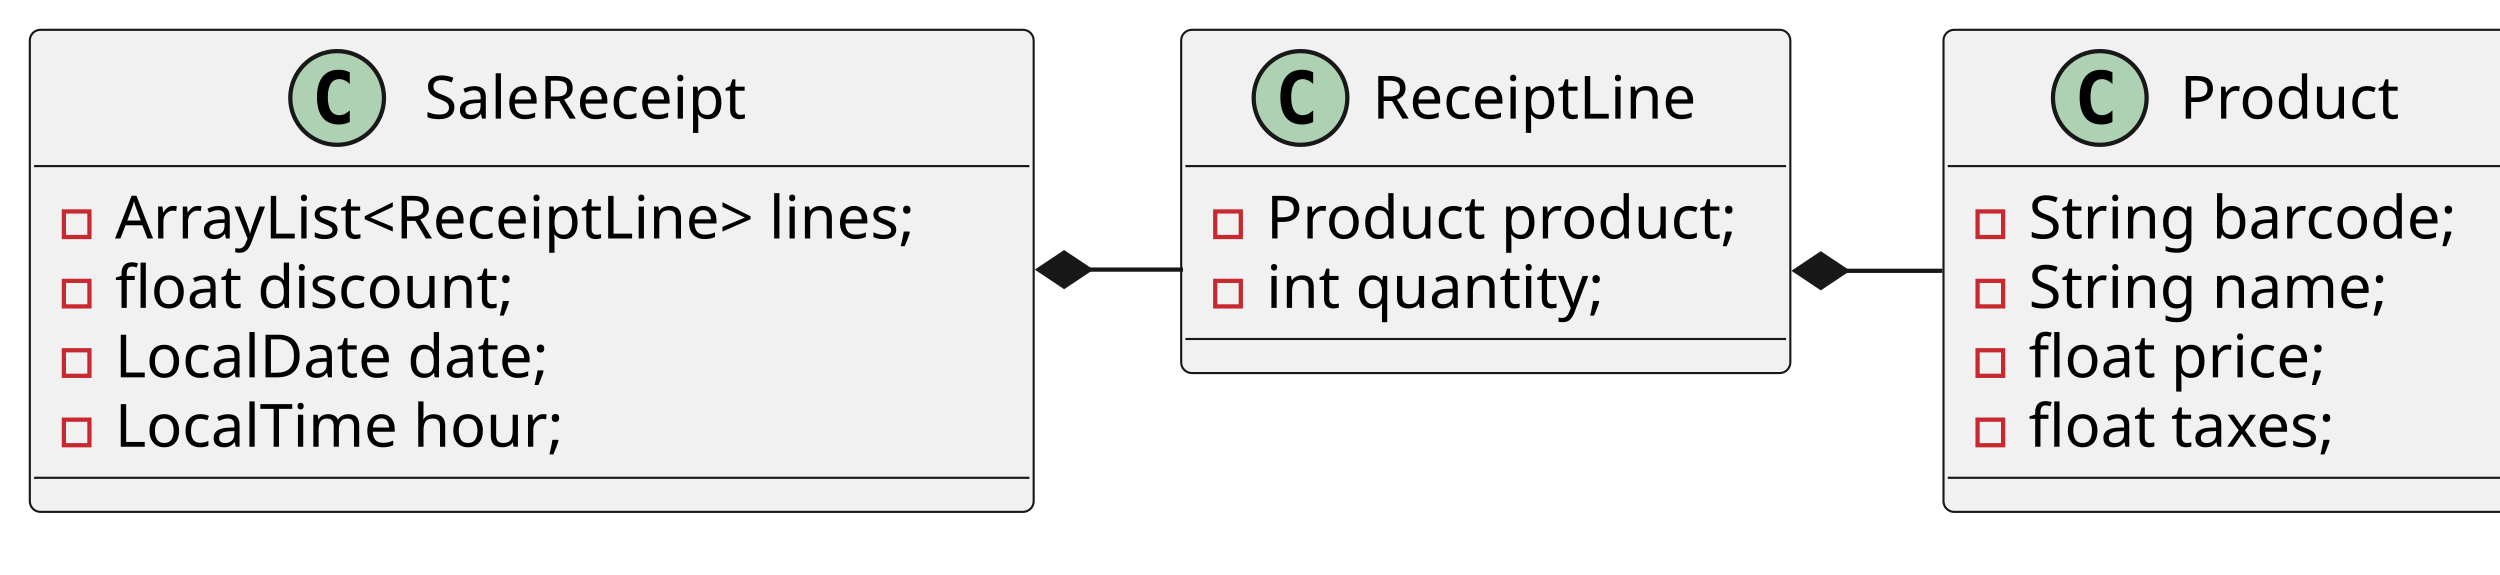
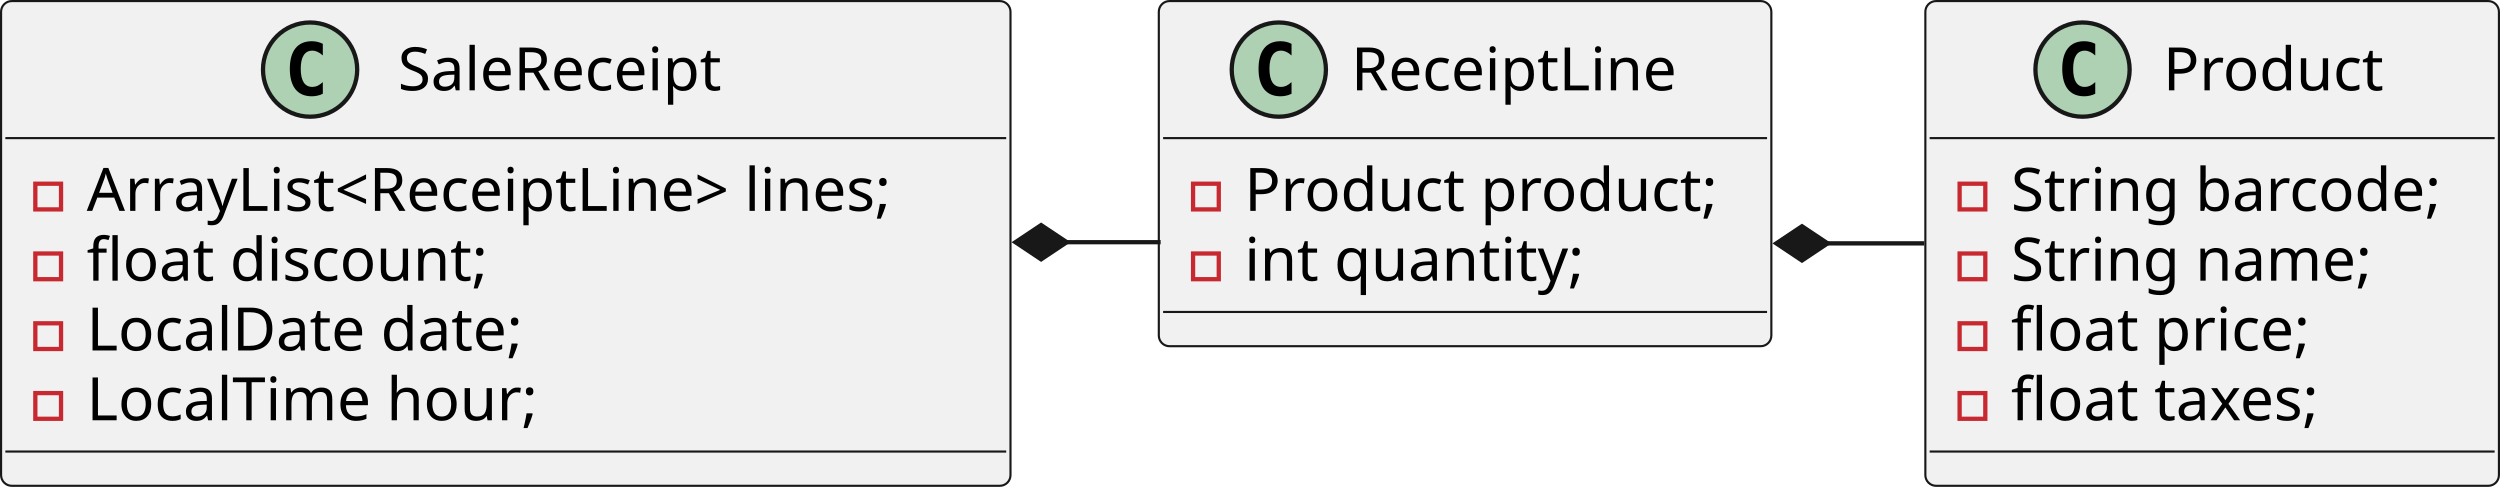
- <svg xmlns="http://www.w3.org/2000/svg" version="1.1" data-diagram-type="CLASS" style="width:587px;height:135px;background:#FFFFFF;" width="587px" height="135px" viewBox="0 0 587 135" zoomAndPan="magnify" preserveAspectRatio="none" contentStyleType="text/css" id="svg13">
+ <svg xmlns="http://www.w3.org/2000/svg" version="1.1" data-diagram-type="CLASS" width="583.765" height="113.688" viewBox="0 0 583.765 113.688" zoomAndPan="magnify" preserveAspectRatio="none" contentStyleType="text/css" id="svg13">
  <defs id="defs1" />
-   <g class="entity" data-qualified-name="SaleReceipt" id="ent0001" data-source-line="1" style="font-family:sans-serif">
+   <g class="entity" data-qualified-name="SaleReceipt" id="ent0001" data-source-line="1" style="font-family:sans-serif" transform="translate(-6.75,-6.75)">
    <rect x="7" y="7" width="235.706" height="113.188" fill="#f1f1f1" style="stroke:#181818;stroke-width:0.5" rx="2.5" ry="2.5" id="rect1" />
    <circle cx="79.16" cy="23" fill="#add1b2" style="stroke:#181818;stroke-width:1" id="ellipse1" r="11" />
    <path d="m 82.129,28.641 q -0.578,0.297 -1.219,0.437 -0.64,0.156 -1.344,0.156 -2.5,0 -3.828,-1.64 -1.312,-1.656 -1.312,-4.781 0,-3.125 1.312,-4.782 1.328,-1.656 3.828,-1.656 0.704,0 1.344,0.156 0.656,0.157 1.219,0.453 v 2.719 q -0.625,-0.578 -1.219,-0.844 -0.594,-0.281 -1.219,-0.281 -1.343,0 -2.031,1.078 -0.687,1.063 -0.687,3.157 0,2.093 0.687,3.171 0.688,1.063 2.031,1.063 0.625,0 1.219,-0.266 0.594,-0.281 1.219,-0.859 z" fill="#000000" id="path1" />
    <text x="99.66" y="27.847" fill="#000000" font-size="14px" textLength="82.886" id="text1" lengthAdjust="spacing">SaleReceipt</text>
    <line x1="8" y1="39" x2="241.706" y2="39" style="stroke:#181818;stroke-width:0.5" id="line1" />
    <g data-visibility-modifier="PRIVATE_FIELD" id="g2">
      <rect x="15" y="49.648" width="6" height="6" fill="none" style="stroke:#c82930;stroke-width:1" id="rect2" />
    </g>
    <text x="27" y="55.995" fill="#000000" font-size="14px" textLength="209.706" id="text2" lengthAdjust="spacing">ArrayList&lt;ReceiptLine&gt; lines;</text>
    <g data-visibility-modifier="PRIVATE_FIELD" id="g3">
      <rect x="15" y="65.945" width="6" height="6" fill="none" style="stroke:#c82930;stroke-width:1" id="rect3" />
    </g>
    <text x="27" y="72.292" fill="#000000" font-size="14px" textLength="100.188" id="text3" lengthAdjust="spacing">float discount;</text>
    <g data-visibility-modifier="PRIVATE_FIELD" id="g4">
      <rect x="15" y="82.242" width="6" height="6" fill="none" style="stroke:#c82930;stroke-width:1" id="rect4" />
    </g>
    <text x="27" y="88.589" fill="#000000" font-size="14px" textLength="110.729" id="text4" lengthAdjust="spacing">LocalDate date;</text>
    <g data-visibility-modifier="PRIVATE_FIELD" id="g5">
      <rect x="15" y="98.539" width="6" height="6" fill="none" style="stroke:#c82930;stroke-width:1" id="rect5" />
    </g>
    <text x="27" y="104.886" fill="#000000" font-size="14px" textLength="112.458" id="text5" lengthAdjust="spacing">LocalTime hour;</text>
    <line x1="8" y1="112.188" x2="241.706" y2="112.188" style="stroke:#181818;stroke-width:0.5" id="line5" />
  </g>
-   <g class="entity" data-qualified-name="ReceiptLine" id="ent0002" data-source-line="8" style="font-family:sans-serif" transform="translate(0,-16.3)">
+   <g class="entity" data-qualified-name="ReceiptLine" id="ent0002" data-source-line="8" style="font-family:sans-serif" transform="translate(-6.75,-23.05)">
    <rect x="277.34" y="23.3" width="143.031" height="80.594" fill="#f1f1f1" style="stroke:#181818;stroke-width:0.5" rx="2.5" ry="2.5" id="rect6" />
    <circle cx="305.362" cy="39.3" fill="#add1b2" style="stroke:#181818;stroke-width:1" id="ellipse6" r="11" />
    <path d="m 308.331,44.941 q -0.578,0.297 -1.219,0.437 -0.64,0.156 -1.343,0.156 -2.5,0 -3.829,-1.64 -1.312,-1.656 -1.312,-4.781 0,-3.125 1.312,-4.782 1.329,-1.656 3.829,-1.656 0.703,0 1.343,0.156 0.657,0.157 1.219,0.453 v 2.719 q -0.625,-0.578 -1.219,-0.844 -0.593,-0.281 -1.218,-0.281 -1.344,0 -2.032,1.078 -0.687,1.063 -0.687,3.157 0,2.093 0.687,3.171 0.688,1.063 2.032,1.063 0.625,0 1.218,-0.266 0.594,-0.281 1.219,-0.859 z" fill="#000000" id="path6" />
    <text x="322.256" y="44.147" fill="#000000" font-size="14px" textLength="82.093" id="text6" lengthAdjust="spacing">ReceiptLine</text>
    <line x1="278.34" y1="55.3" x2="419.371" y2="55.3" style="stroke:#181818;stroke-width:0.5" id="line6" />
    <g data-visibility-modifier="PRIVATE_FIELD" id="g7">
      <rect x="285.34" y="65.948" width="6" height="6" fill="none" style="stroke:#c82930;stroke-width:1" id="rect7" />
    </g>
    <text x="297.34" y="72.295" fill="#000000" font-size="14px" textLength="117.031" id="text7" lengthAdjust="spacing">Product product;</text>
    <g data-visibility-modifier="PRIVATE_FIELD" id="g8">
      <rect x="285.34" y="82.245" width="6" height="6" fill="none" style="stroke:#c82930;stroke-width:1" id="rect8" />
    </g>
    <text x="297.34" y="88.592" fill="#000000" font-size="14px" textLength="85.784" id="text8" lengthAdjust="spacing">int quantity;</text>
    <line x1="278.34" y1="95.894" x2="419.371" y2="95.894" style="stroke:#181818;stroke-width:0.5" id="line8" />
  </g>
-   <path d="m 433.522,63.579 c 11.52,0 11.04,0 22.56,0" style="font-family:sans-serif;stroke:#181818;stroke-width:1" fill="none" id="ReceiptLine-backto-Product" codeLine="19" />
-   <polygon points="426.72,67.6 432.72,63.6 426.72,59.6 420.72,63.6 " fill="#181818" style="font-family:sans-serif;stroke:#181818;stroke-width:1;stroke-linejoin:miter;stroke-miterlimit:10" id="polygon12" transform="translate(0.80239,-0.02122816)" />
-   <g class="link" data-entity-1="ent0001" data-entity-2="ent0002" id="lnk7" data-source-line="20" data-link-type="composition" style="font-family:sans-serif" transform="translate(0.8773815,-0.292861)">
+   <path d="m 426.772,56.829 c 11.52,0 11.04,0 22.56,0" style="font-family:sans-serif;stroke:#181818;stroke-width:1" fill="none" id="ReceiptLine-backto-Product" codeLine="19" />
+   <polygon points="426.72,59.6 420.72,63.6 426.72,67.6 432.72,63.6 " fill="#181818" style="font-family:sans-serif;stroke:#181818;stroke-width:1;stroke-linejoin:miter;stroke-miterlimit:10" id="polygon12" transform="translate(-5.94761,-6.771228)" />
+   <g class="link" data-entity-1="ent0001" data-entity-2="ent0002" id="lnk7" data-source-line="20" data-link-type="composition" style="font-family:sans-serif" transform="translate(-5.872618,-7.042861)">
    <path d="m 254.98,63.6 c 11.3,0 10.61,0 21.91,0" style="stroke:#181818;stroke-width:1" fill="none" id="SaleReceipt-backto-ReceiptLine" codeLine="20" />
-     <polygon points="248.98,59.6 242.98,63.6 248.98,67.6 254.98,63.6 " fill="#181818" style="stroke:#181818;stroke-width:1;stroke-linejoin:miter;stroke-miterlimit:10" id="polygon13" />
+     <polygon points="248.98,67.6 254.98,63.6 248.98,59.6 242.98,63.6 " fill="#181818" style="stroke:#181818;stroke-width:1;stroke-linejoin:miter;stroke-miterlimit:10" id="polygon13" />
  </g>
-   <g class="entity" data-qualified-name="Product" id="ent0003" data-source-line="13" style="font-family:sans-serif" transform="translate(1.442375)">
+   <g class="entity" data-qualified-name="Product" id="ent0003" data-source-line="13" style="font-family:sans-serif" transform="translate(-5.307625,-6.75)">
    <rect x="454.89" y="7" width="133.933" height="113.188" fill="#f1f1f1" style="stroke:#181818;stroke-width:0.5" rx="2.5" ry="2.5" id="rect9" />
    <circle cx="491.59" cy="23" fill="#add1b2" style="stroke:#181818;stroke-width:1" id="ellipse9" r="11" />
    <path d="m 494.559,28.641 q -0.578,0.297 -1.219,0.437 -0.64,0.156 -1.344,0.156 -2.5,0 -3.828,-1.64 -1.312,-1.656 -1.312,-4.781 0,-3.125 1.312,-4.782 1.328,-1.656 3.828,-1.656 0.704,0 1.344,0.156 0.656,0.157 1.219,0.453 v 2.719 q -0.625,-0.578 -1.219,-0.844 -0.594,-0.281 -1.219,-0.281 -1.343,0 -2.031,1.078 -0.687,1.063 -0.687,3.157 0,2.093 0.687,3.171 0.688,1.063 2.031,1.063 0.625,0 1.219,-0.266 0.594,-0.281 1.219,-0.859 z" fill="#000000" id="path9" />
    <text x="510.412" y="27.847" fill="#000000" font-size="14px" textLength="53.71" id="text9" lengthAdjust="spacing">Product</text>
    <line x1="455.89" y1="39" x2="587.823" y2="39" style="stroke:#181818;stroke-width:0.5" id="line9" />
    <g data-visibility-modifier="PRIVATE_FIELD" id="g10">
      <rect x="462.89" y="49.648" width="6" height="6" fill="none" style="stroke:#c82930;stroke-width:1" id="rect10" />
    </g>
    <text x="474.89" y="55.995" fill="#000000" font-size="14px" textLength="107.933" id="text10" lengthAdjust="spacing">String barcode;</text>
    <g data-visibility-modifier="PRIVATE_FIELD" id="g11">
      <rect x="462.89" y="65.945" width="6" height="6" fill="none" style="stroke:#c82930;stroke-width:1" id="rect11" />
    </g>
    <text x="474.89" y="72.292" fill="#000000" font-size="14px" textLength="90.651" id="text11" lengthAdjust="spacing">String name;</text>
    <g data-visibility-modifier="PRIVATE_FIELD" id="g12">
      <rect x="462.89" y="82.242" width="6" height="6" fill="none" style="stroke:#c82930;stroke-width:1" id="rect12" />
    </g>
    <text x="474.89" y="88.589" fill="#000000" font-size="14px" textLength="75.462" id="text12" lengthAdjust="spacing">float price;</text>
    <g data-visibility-modifier="PRIVATE_FIELD" id="g13">
      <rect x="462.89" y="98.539" width="6" height="6" fill="none" style="stroke:#c82930;stroke-width:1" id="rect13" />
    </g>
    <text x="474.89" y="104.886" fill="#000000" font-size="14px" textLength="78.88" id="text13" lengthAdjust="spacing">float taxes;</text>
    <line x1="455.89" y1="112.188" x2="587.823" y2="112.188" style="stroke:#181818;stroke-width:0.5" id="line13" />
  </g>
</svg>
